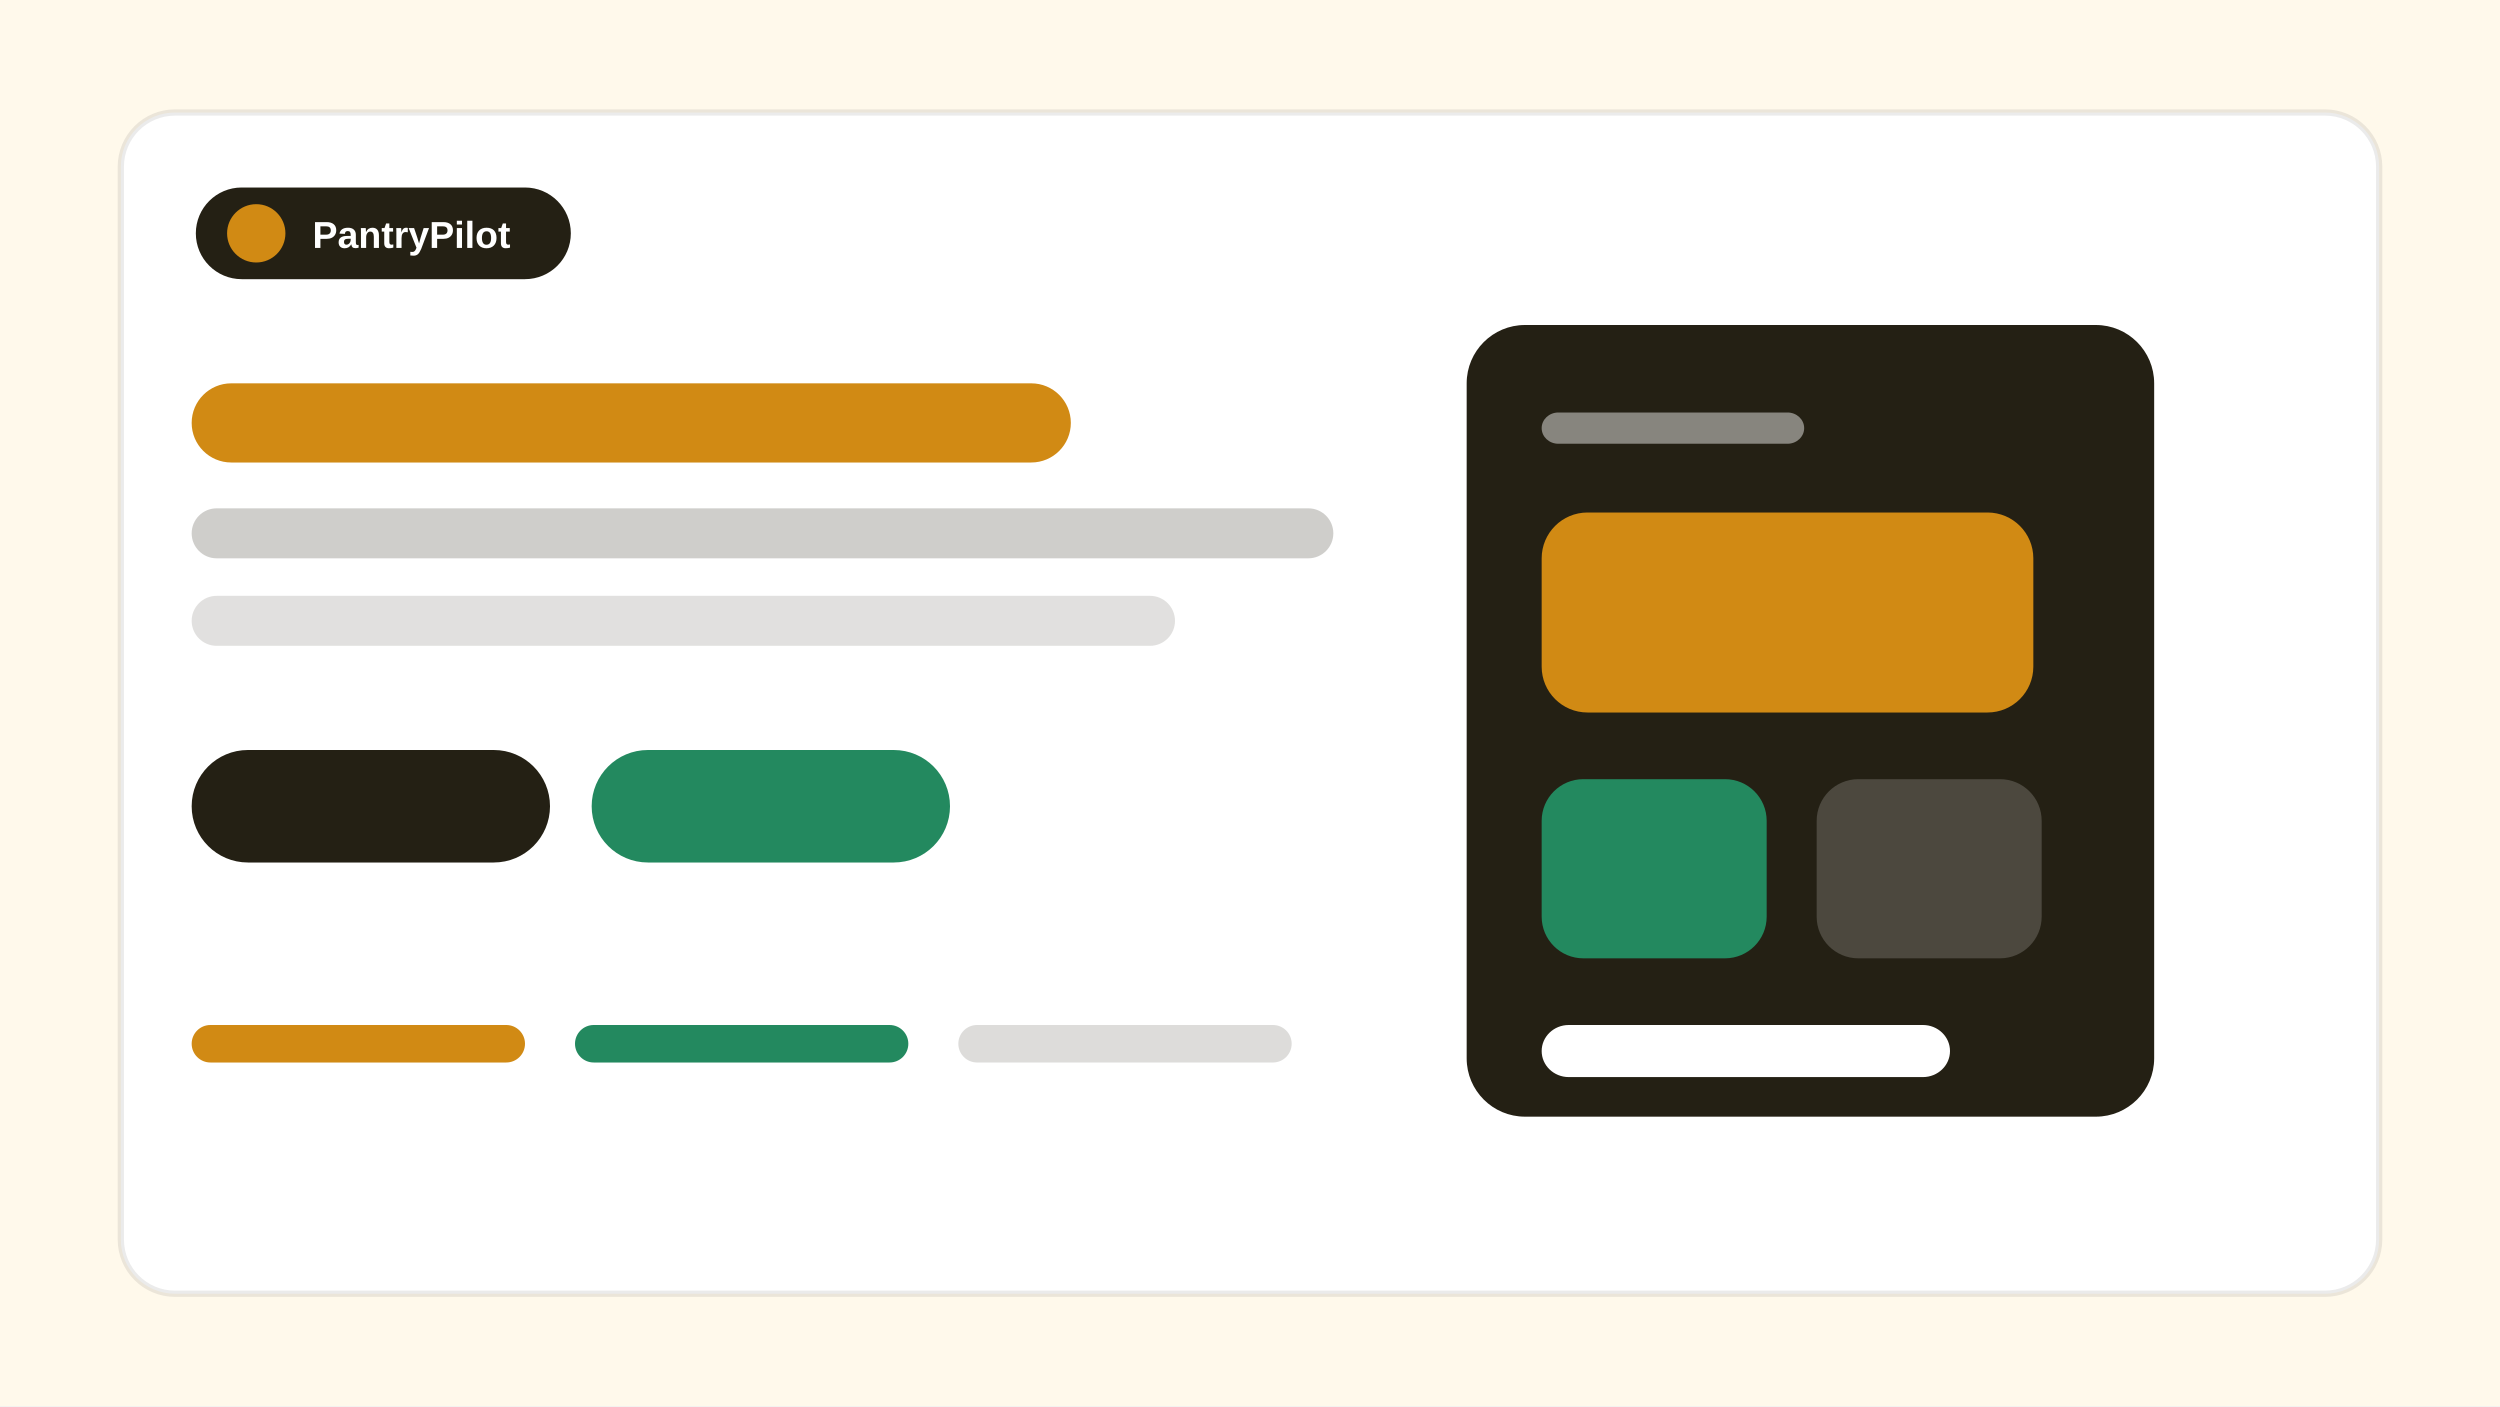
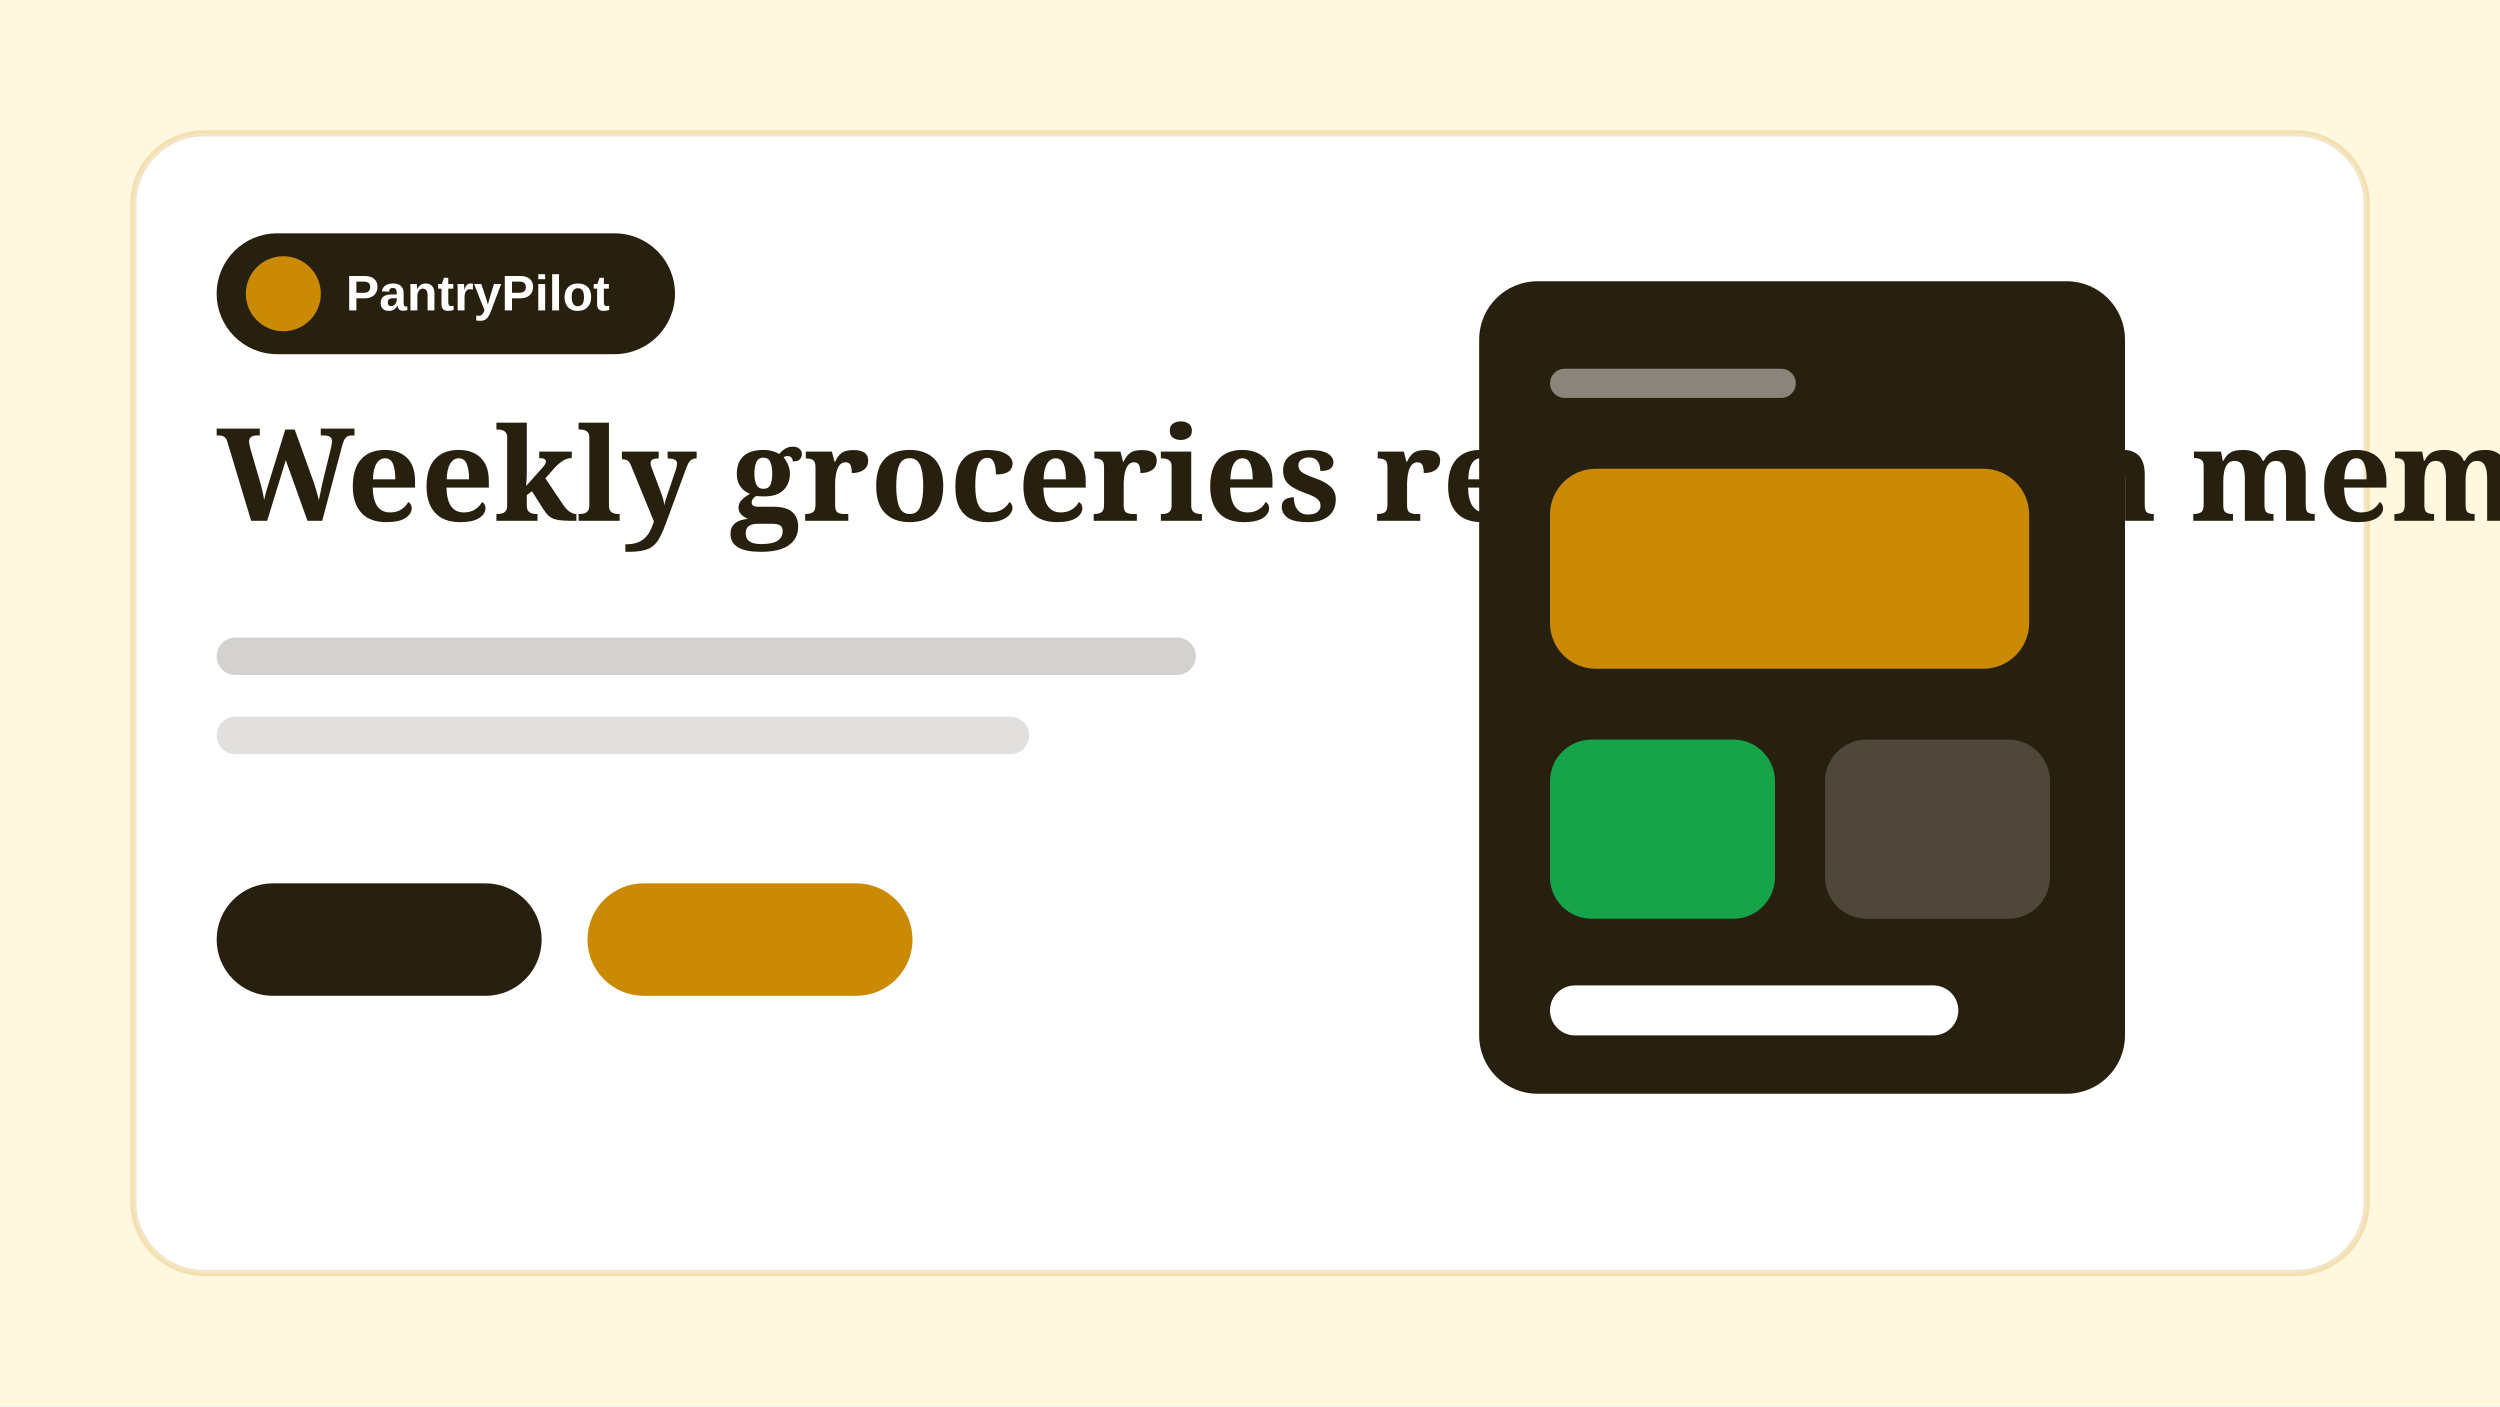
<svg xmlns="http://www.w3.org/2000/svg" width="1200" height="675" viewBox="0 0 1200 675" role="img" aria-labelledby="title">
-   <rect width="1200" height="675" fill="#fff9eb" />
-   <rect x="58" y="54" width="1084" height="567" rx="26" fill="#fff" stroke="rgba(0,0,0,.08)" stroke-width="3" />
-   <rect x="94" y="90" width="180" height="44" rx="22" fill="#242014" />
-   <circle cx="123" cy="112" r="14" fill="#d18a14" />
-   <text x="150" y="119" fill="#fff" font-family="Arial, sans-serif" font-size="18" font-weight="800">PantryPilot</text>
-   <rect x="92" y="184" width="422" height="38" rx="19" fill="#d18a14" />
-   <rect x="92" y="244" width="548" height="24" rx="12" fill="#242014" opacity=".22" />
-   <rect x="92" y="286" width="472" height="24" rx="12" fill="#242014" opacity=".14" />
-   <rect x="92" y="360" width="172" height="54" rx="27" fill="#242014" />
-   <rect x="284" y="360" width="172" height="54" rx="27" fill="#23895f" />
-   <rect x="704" y="156" width="330" height="380" rx="28" fill="#242014" />
-   <rect x="740" y="198" width="126" height="15" rx="8" fill="#fff" opacity=".45" />
-   <rect x="740" y="246" width="236" height="96" rx="22" fill="#d18a14" />
-   <rect x="740" y="374" width="108" height="86" rx="20" fill="#23895f" />
-   <rect x="872" y="374" width="108" height="86" rx="20" fill="#fff" opacity=".18" />
-   <rect x="740" y="492" width="196" height="25" rx="13" fill="#fff" />
-   <rect x="92" y="492" width="160" height="18" rx="9" fill="#d18a14" />
-   <rect x="276" y="492" width="160" height="18" rx="9" fill="#23895f" />
-   <rect x="460" y="492" width="160" height="18" rx="9" fill="#242014" opacity=".16" />
+   <rect width="1200" height="675" fill="#fff8df" />
+   <rect x="64" y="64" width="1072" height="547" rx="34" fill="#fff" stroke="#ca8a04" stroke-opacity=".22" stroke-width="3" />
+   <rect x="104" y="112" width="220" height="58" rx="29" fill="#28200f" />
+   <circle cx="136" cy="141" r="18" fill="#ca8a04" />
+   <text x="166" y="149" fill="#fff" font-family="Arial, sans-serif" font-weight="800" font-size="24">PantryPilot</text>
+   <text x="104" y="250" fill="#28200f" font-family="Georgia, serif" font-size="62" font-weight="700">Weekly groceries rebuilt with memory and control.</text>
+   <rect x="104" y="306" width="470" height="18" rx="9" fill="#28200f" opacity=".2" />
+   <rect x="104" y="344" width="390" height="18" rx="9" fill="#28200f" opacity=".14" />
+   <rect x="104" y="424" width="156" height="54" rx="27" fill="#28200f" />
+   <rect x="282" y="424" width="156" height="54" rx="27" fill="#ca8a04" />
+   <g transform="translate(710 135)">
+     <rect width="310" height="390" rx="28" fill="#28200f" />
+     <rect x="34" y="42" width="118" height="14" rx="7" fill="#fff" opacity=".45" />
+     <rect x="34" y="90" width="230" height="96" rx="22" fill="#ca8a04" />
+     <rect x="34" y="220" width="108" height="86" rx="20" fill="#16a34a" />
+     <rect x="166" y="220" width="108" height="86" rx="20" fill="#fff" opacity=".18" />
+     <rect x="34" y="338" width="196" height="24" rx="12" fill="#fff" />
+   </g>
</svg>
